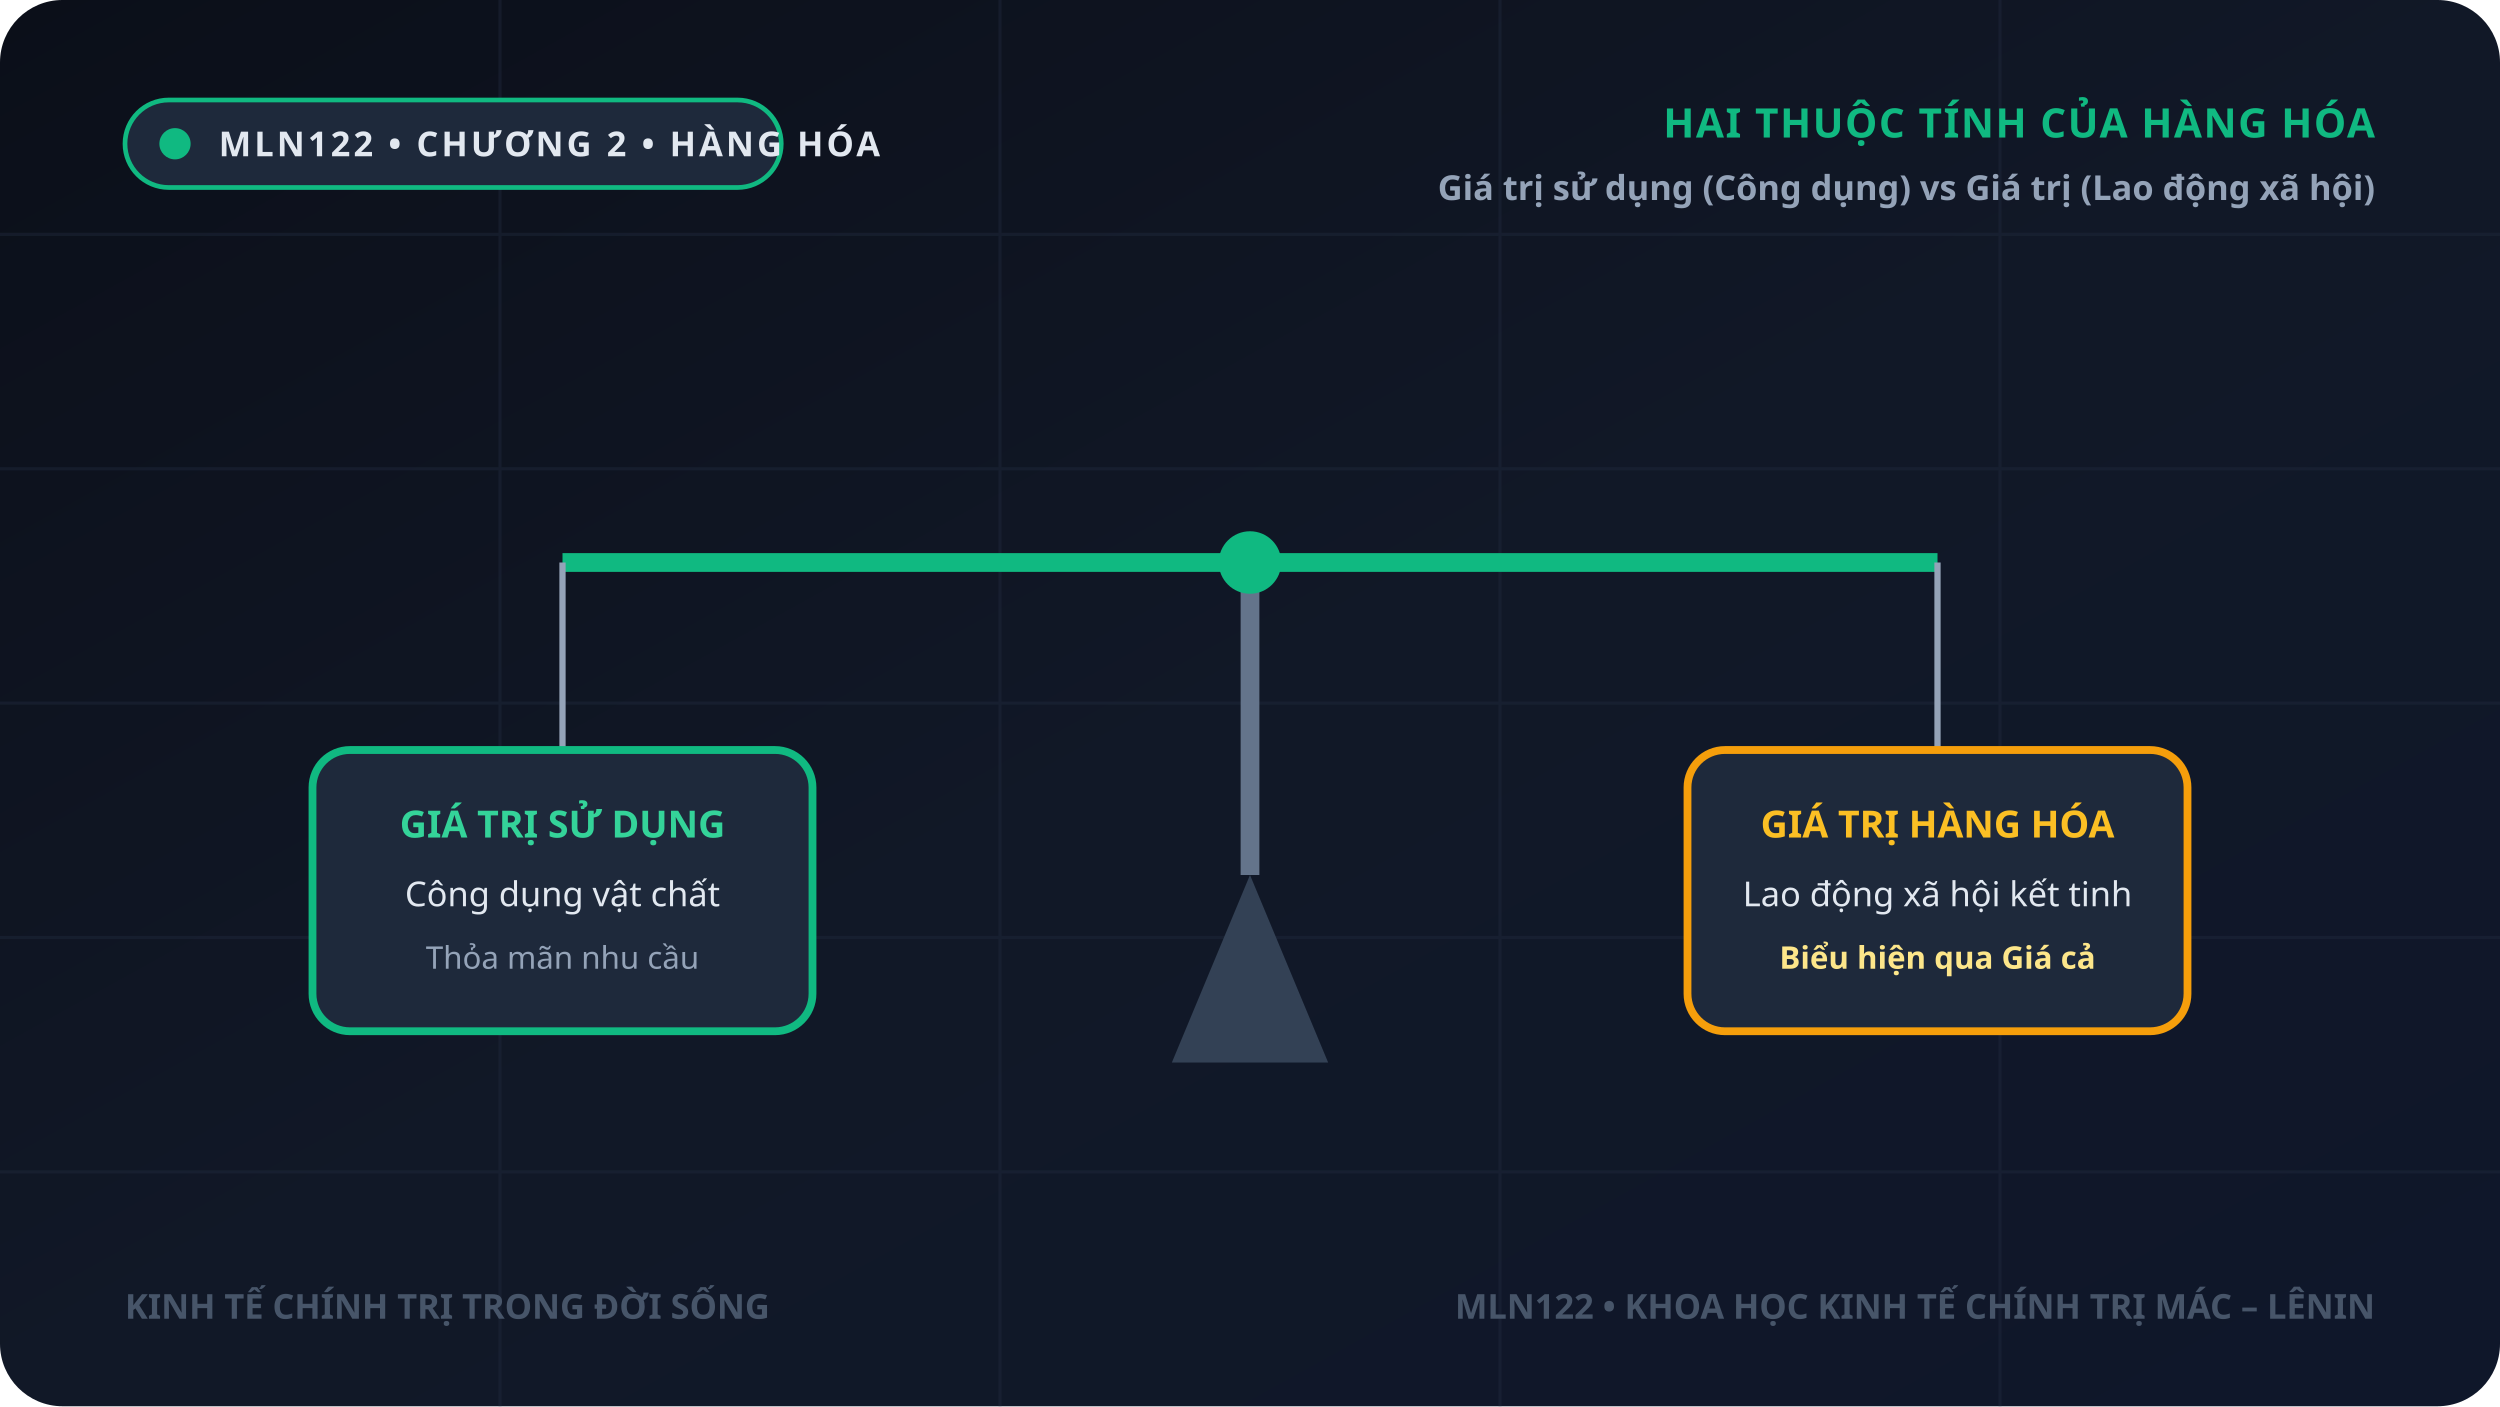
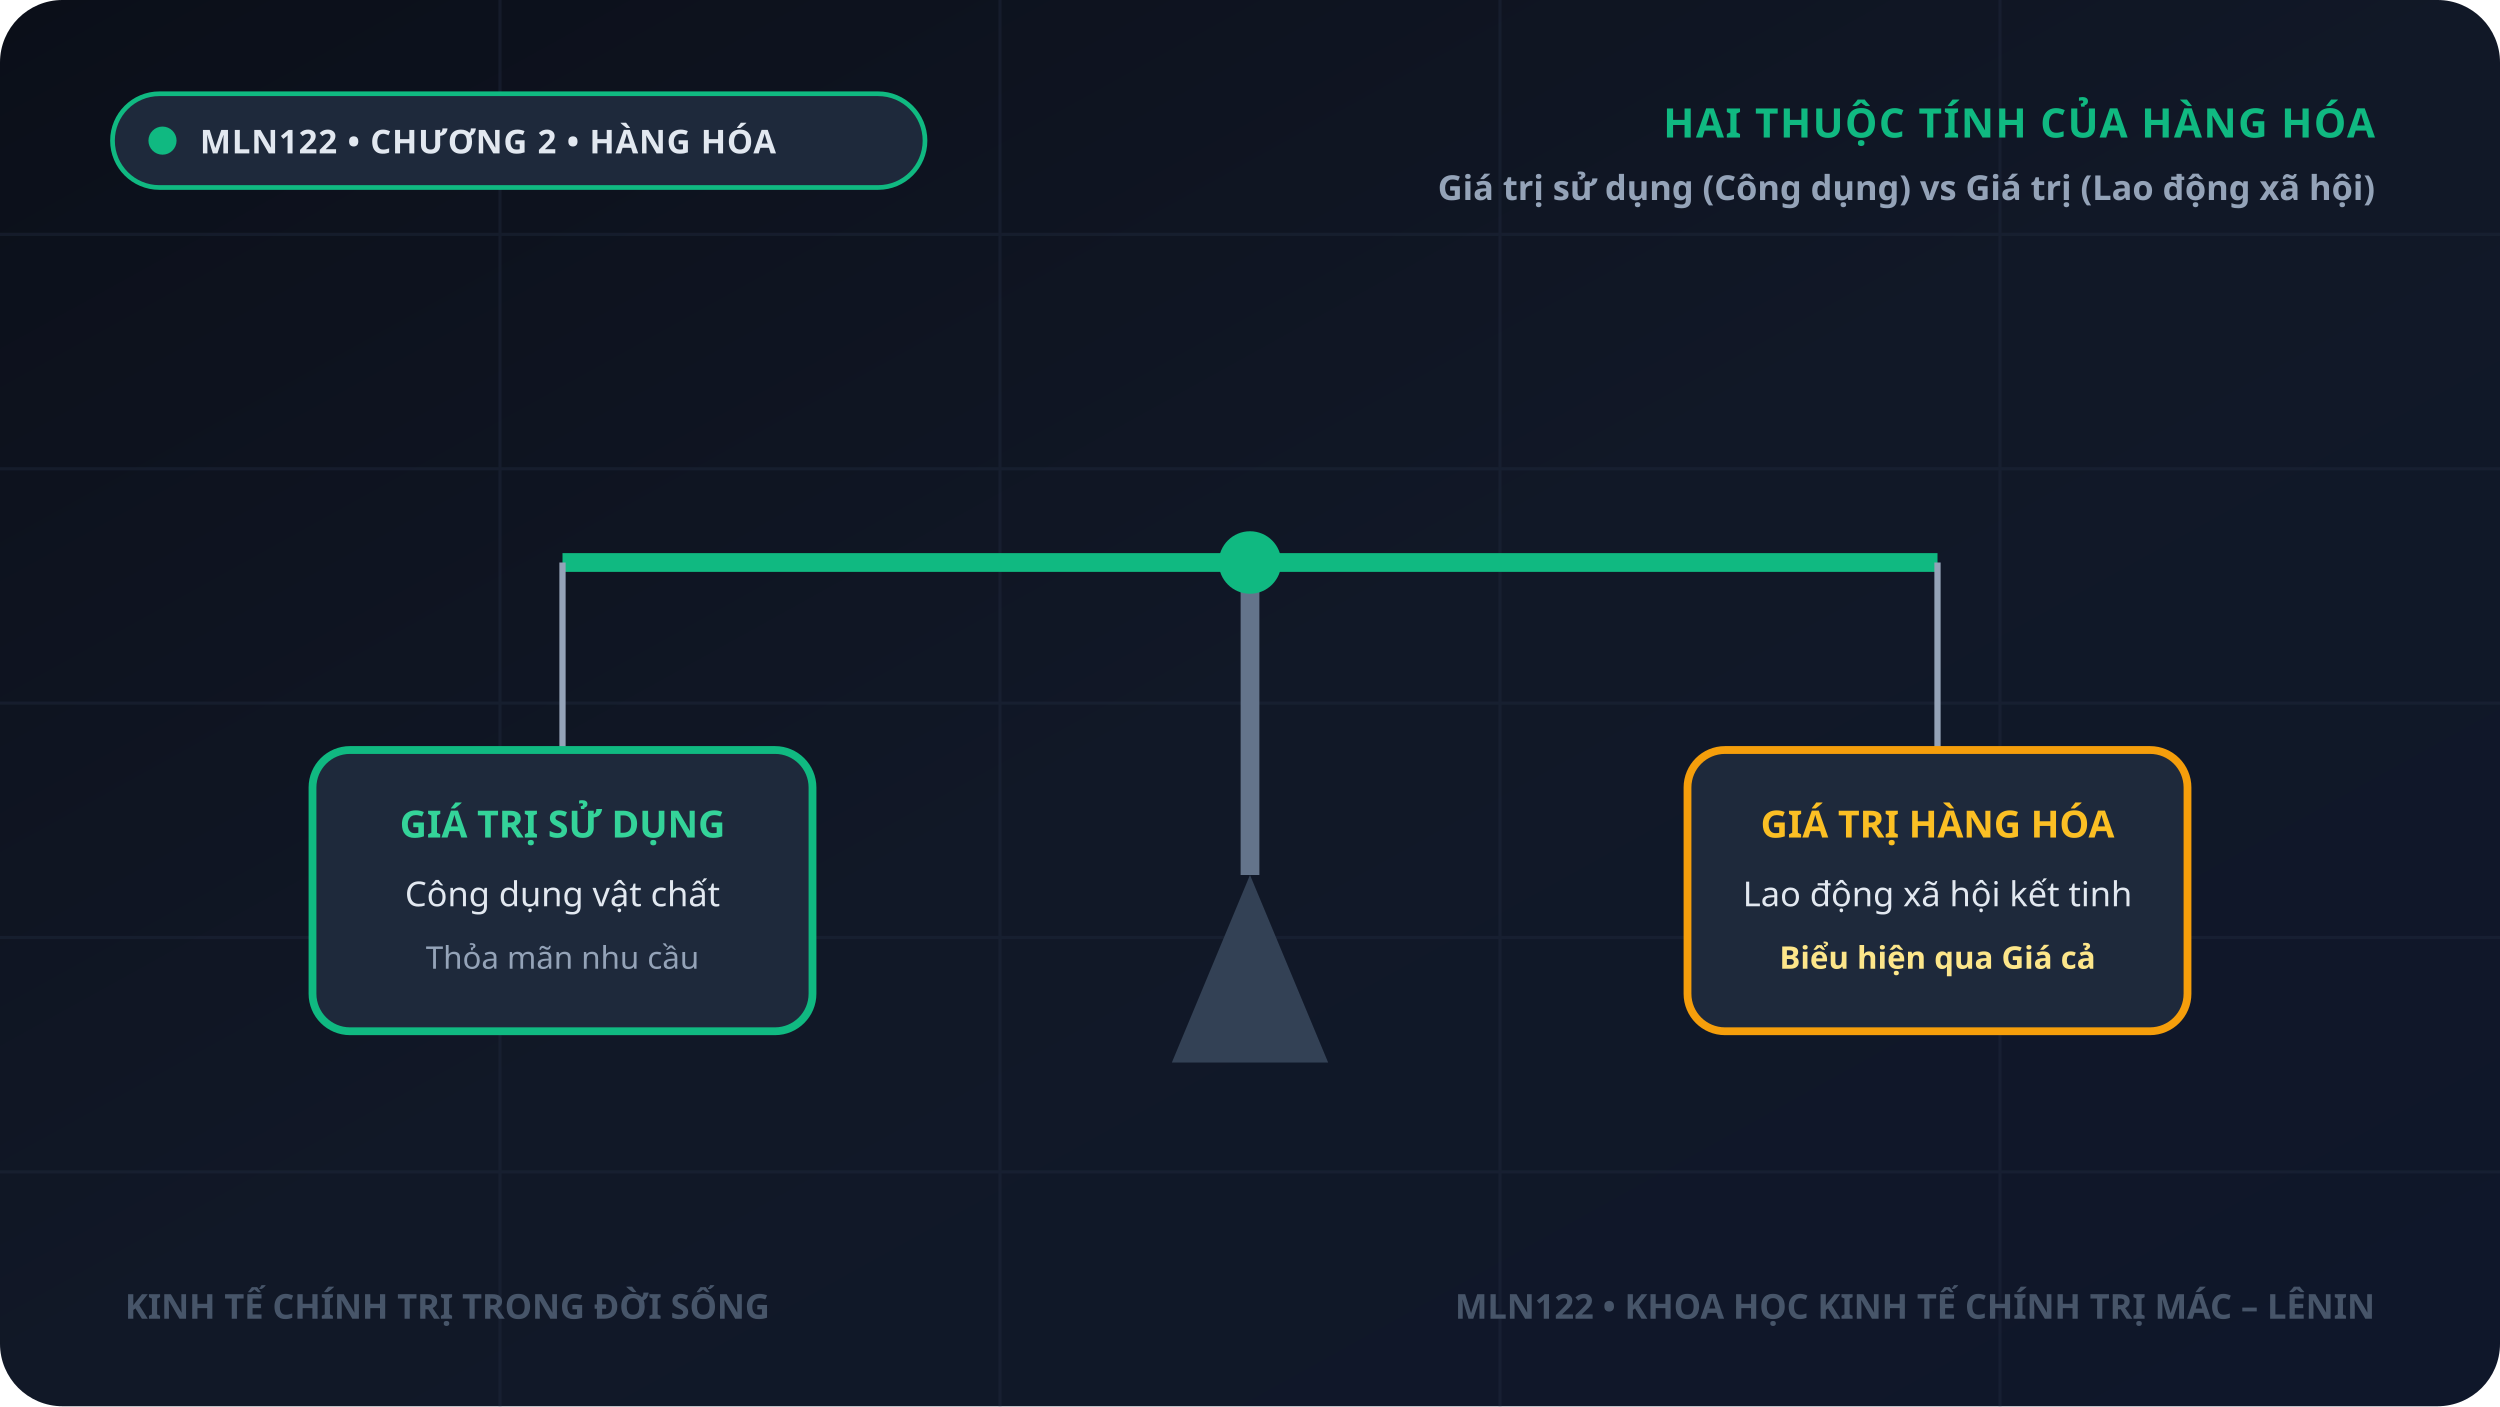
<svg xmlns="http://www.w3.org/2000/svg" viewBox="0 0 800 450" width="800" height="450">
  <defs>
    <linearGradient id="bgGrad" x1="0%" y1="0%" x2="100%" y2="100%">
      <stop offset="0%" stop-color="#0b0f19" />
      <stop offset="50%" stop-color="#111827" />
      <stop offset="100%" stop-color="#0f172a" />
    </linearGradient>
    <linearGradient id="blueGlow" x1="0%" y1="0%" x2="100%" y2="100%">
      <stop offset="0%" stop-color="#38bdf8" />
      <stop offset="100%" stop-color="#0284c7" />
    </linearGradient>
    <linearGradient id="goldGlow" x1="0%" y1="0%" x2="100%" y2="100%">
      <stop offset="0%" stop-color="#fbbf24" />
      <stop offset="100%" stop-color="#d97706" />
    </linearGradient>
    <linearGradient id="greenGlow" x1="0%" y1="0%" x2="100%" y2="100%">
      <stop offset="0%" stop-color="#34d399" />
      <stop offset="100%" stop-color="#059669" />
    </linearGradient>
    <linearGradient id="purpleGlow" x1="0%" y1="0%" x2="100%" y2="100%">
      <stop offset="0%" stop-color="#c084fc" />
      <stop offset="100%" stop-color="#7c3aed" />
    </linearGradient>
    <linearGradient id="roseGlow" x1="0%" y1="0%" x2="100%" y2="100%">
      <stop offset="0%" stop-color="#fb7185" />
      <stop offset="100%" stop-color="#e11d48" />
    </linearGradient>
    <linearGradient id="cyanGlow" x1="0%" y1="0%" x2="100%" y2="100%">
      <stop offset="0%" stop-color="#22d3ee" />
      <stop offset="100%" stop-color="#0891b2" />
    </linearGradient>
    <filter id="softGlow" x="-20%" y="-20%" width="140%" height="140%">
      <feGaussianBlur stdDeviation="8" result="blur" />
      <feComposite in="SourceGraphic" in2="blur" operator="over" />
    </filter>
  </defs>
  <rect width="800" height="450" rx="20" fill="url(#bgGrad)" />
  <g stroke="#1e293b" stroke-width="1" opacity="0.45">
    <line x1="0" y1="75" x2="800" y2="75" />
    <line x1="0" y1="150" x2="800" y2="150" />
    <line x1="0" y1="225" x2="800" y2="225" />
    <line x1="0" y1="300" x2="800" y2="300" />
    <line x1="0" y1="375" x2="800" y2="375" />
    <line x1="160" y1="0" x2="160" y2="450" />
    <line x1="320" y1="0" x2="320" y2="450" />
    <line x1="480" y1="0" x2="480" y2="450" />
    <line x1="640" y1="0" x2="640" y2="450" />
  </g>
-   <g transform="translate(40, 32)">
-     <rect width="210" height="28" rx="14" fill="#1e293b" stroke="#10b981" stroke-width="1.5" />
-     <circle cx="16" cy="14" r="5" fill="#10b981" />
-     <text x="30" y="18" fill="#e2e8f0" font-family="'Be Vietnam Pro', system-ui, sans-serif" font-size="11" font-weight="800" letter-spacing="1">MLN122 • CHƯƠNG 2 • HÀNG HÓA</text>
+   <g transform="translate(36, 30)">
+     <rect width="260" height="30" rx="15" fill="#1e293b" stroke="#10b981" stroke-width="1.5" />
+     <circle cx="16" cy="15" r="4.5" fill="#10b981" />
+     <text x="28" y="15" fill="#e2e8f0" font-family="'Be Vietnam Pro', 'Segoe UI', -apple-system, sans-serif" font-size="10.5" font-weight="800" letter-spacing="0.3" dominant-baseline="central">MLN122 • CHƯƠNG 2 • HÀNG HÓA</text>
  </g>
  <text x="760" y="44" fill="#10b981" font-family="'Be Vietnam Pro', system-ui, sans-serif" font-size="13" font-weight="800" text-anchor="end" letter-spacing="0.5">HAI THUỘC TÍNH CỦA HÀNG HÓA</text>
  <text x="760" y="64" fill="#94a3b8" font-family="'Be Vietnam Pro', system-ui, sans-serif" font-size="11" font-weight="600" text-anchor="end">Giá trị sử dụng (Công dụng) vs Giá trị (Lao động xã hội)</text>
  <g transform="translate(400, 220)">
    <polygon points="-25,120 25,120 0,60" fill="#334155" />
    <line x1="0" y1="60" x2="0" y2="-40" stroke="#64748b" stroke-width="6" />
    <circle cx="0" cy="-40" r="10" fill="#10b981" />
    <line x1="-220" y1="-40" x2="220" y2="-40" stroke="#10b981" stroke-width="6" />
    <line x1="-220" y1="-40" x2="-220" y2="20" stroke="#94a3b8" stroke-width="2" />
    <rect x="-300" y="20" width="160" height="90" rx="12" fill="#1e293b" stroke="#10b981" stroke-width="2.5" />
    <text x="-220" y="48" fill="#34d399" font-family="'Be Vietnam Pro', sans-serif" font-size="12" font-weight="900" text-anchor="middle">GIÁ TRỊ SỬ DỤNG</text>
    <text x="-220" y="70" fill="#e2e8f0" font-family="'Be Vietnam Pro', sans-serif" font-size="11" text-anchor="middle">Công dụng vật chất</text>
    <text x="-220" y="90" fill="#94a3b8" font-family="'Be Vietnam Pro', sans-serif" font-size="10" text-anchor="middle">Thỏa mãn nhu cầu</text>
    <line x1="220" y1="-40" x2="220" y2="20" stroke="#94a3b8" stroke-width="2" />
    <rect x="140" y="20" width="160" height="90" rx="12" fill="#1e293b" stroke="#f59e0b" stroke-width="2.5" />
    <text x="220" y="48" fill="#fbbf24" font-family="'Be Vietnam Pro', sans-serif" font-size="12" font-weight="900" text-anchor="middle">GIÁ TRỊ HÀNG HÓA</text>
    <text x="220" y="70" fill="#e2e8f0" font-family="'Be Vietnam Pro', sans-serif" font-size="11" text-anchor="middle">Lao động xã hội kết tinh</text>
    <text x="220" y="90" fill="#fde68a" font-family="'Be Vietnam Pro', sans-serif" font-size="10" font-weight="700" text-anchor="middle">Biểu hiện qua Giá cả</text>
  </g>
  <text x="40" y="422" fill="#475569" font-family="'Be Vietnam Pro', system-ui, sans-serif" font-size="11" font-weight="700">KINH TẾ CHÍNH TRỊ TRONG ĐỜI SỐNG</text>
  <text x="760" y="422" fill="#475569" font-family="'Be Vietnam Pro', system-ui, sans-serif" font-size="11" font-weight="700" text-anchor="end">MLN122 • KHOA HỌC KINH TẾ CHÍNH TRỊ MÁC – LÊNIN</text>
</svg>
